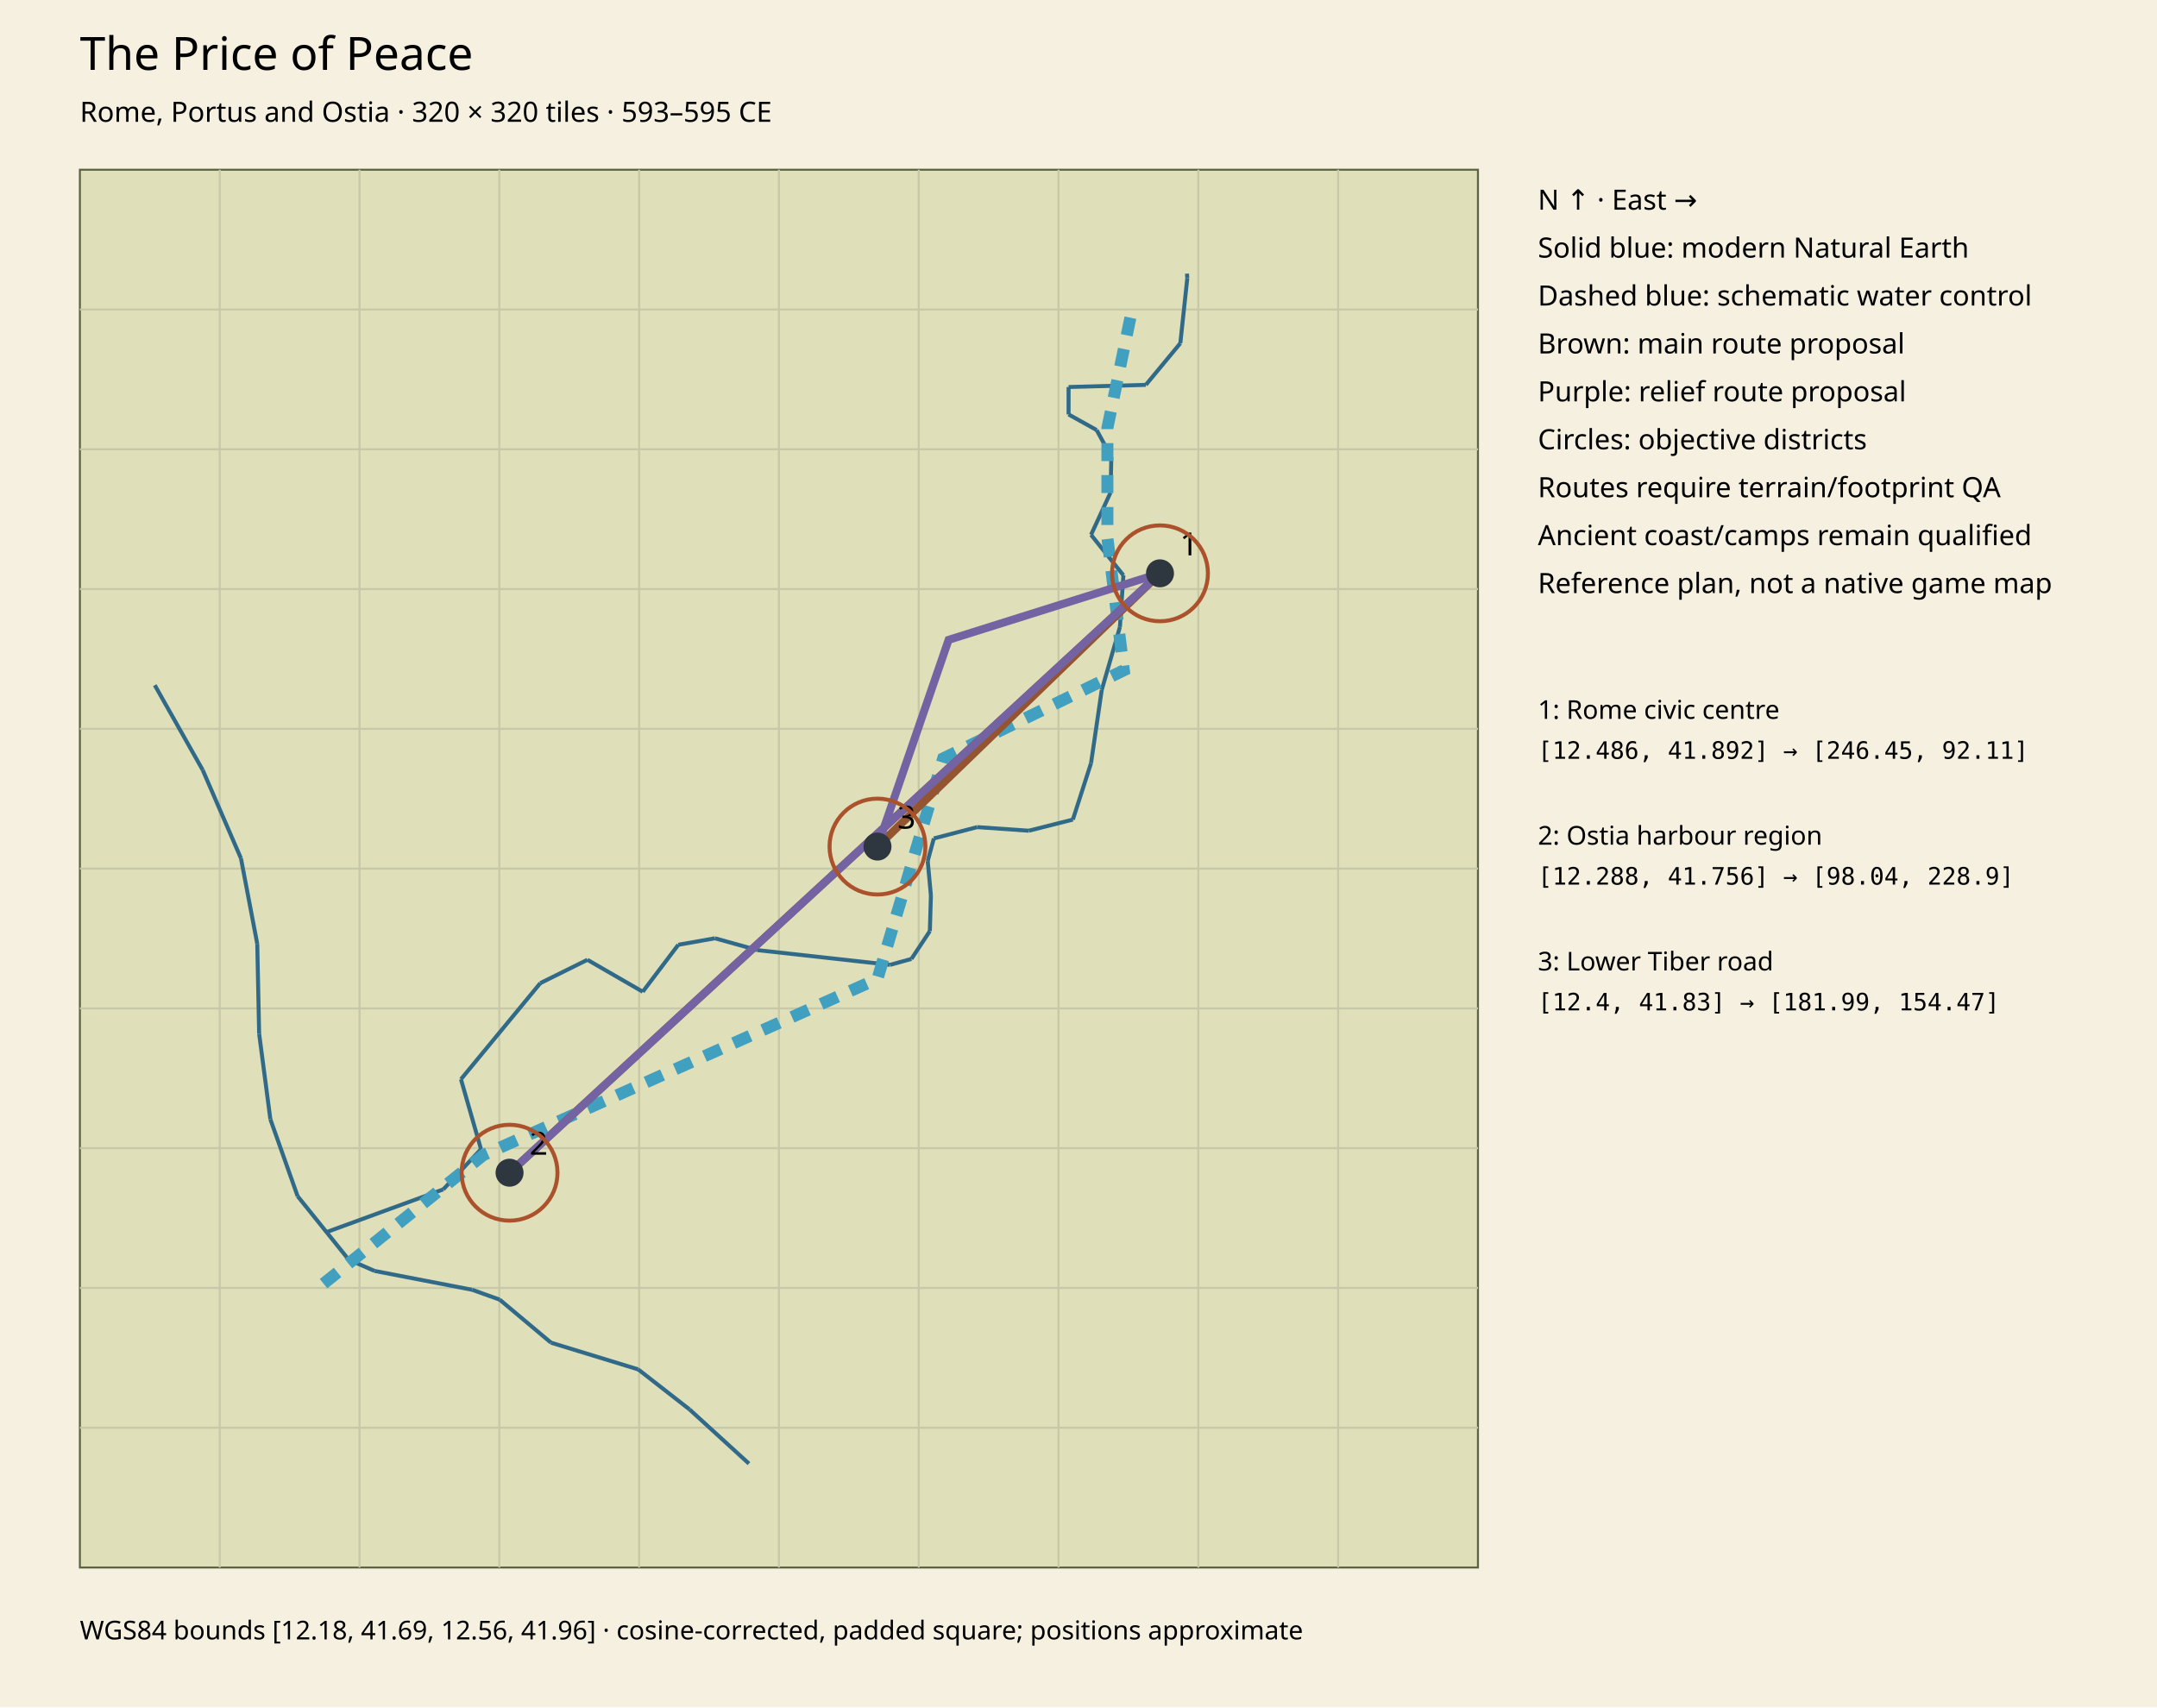
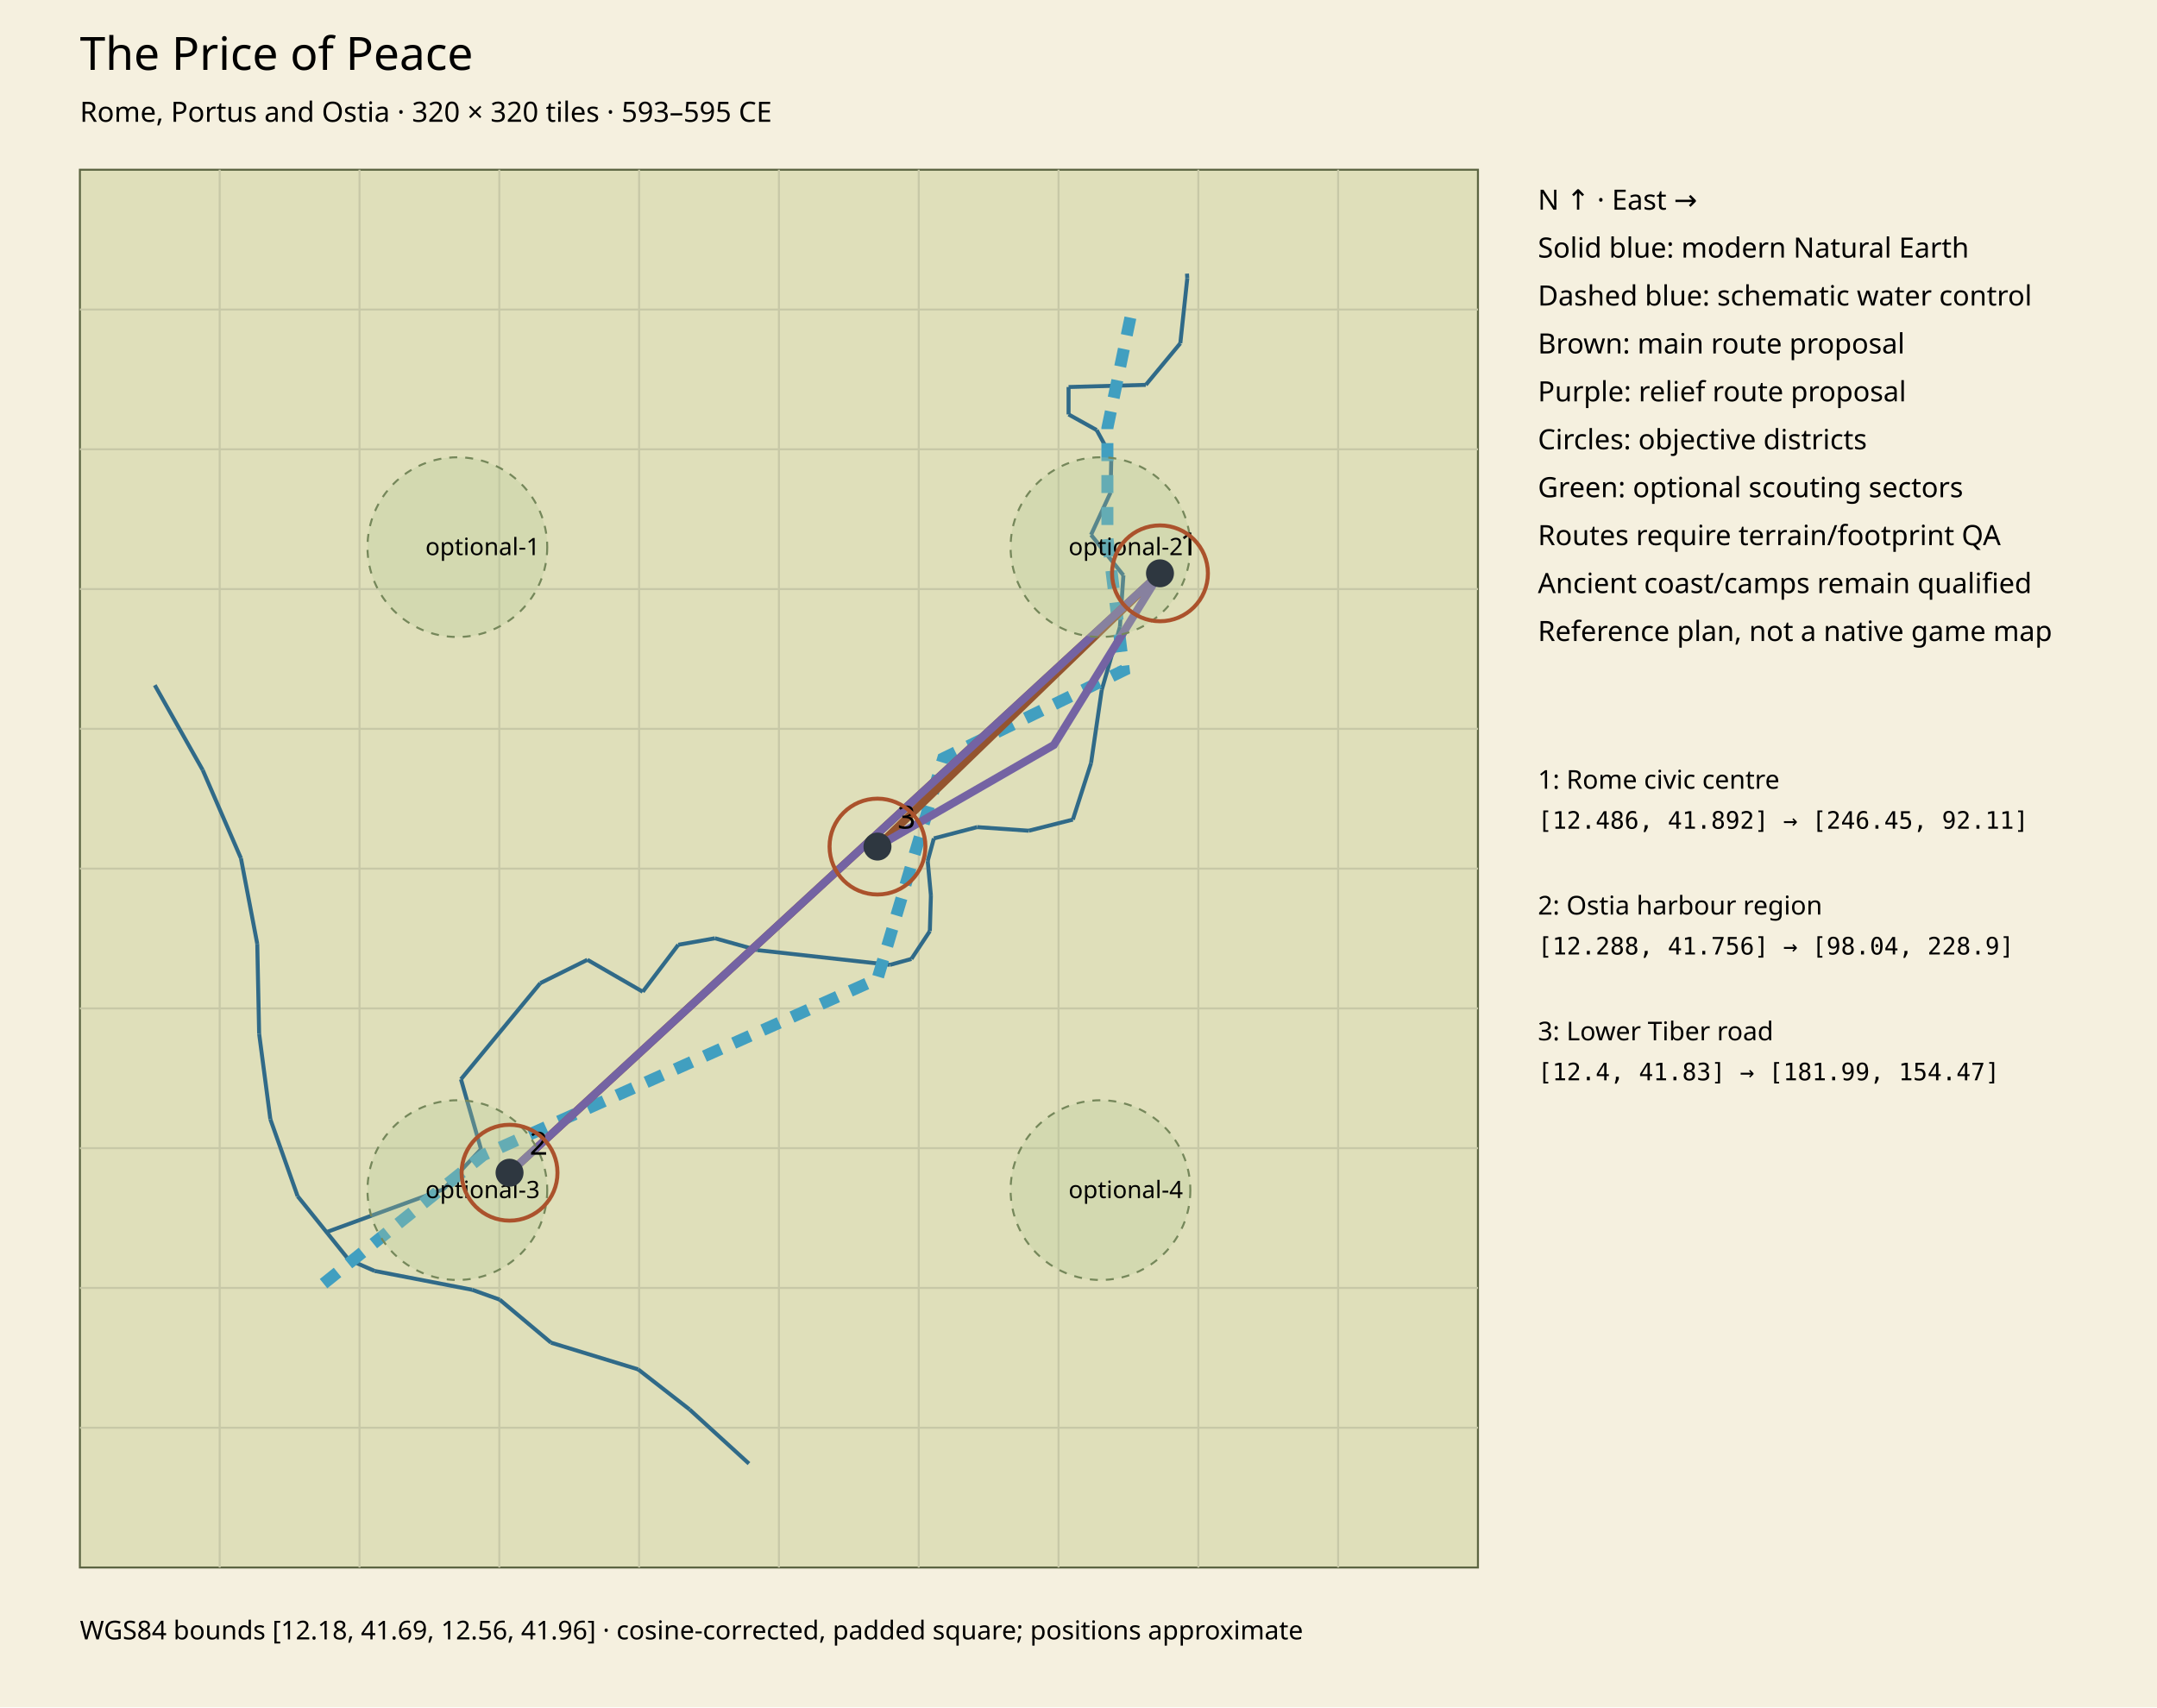
<svg xmlns="http://www.w3.org/2000/svg" viewBox="0 0 1080 855" role="img" aria-label="The Price of Peace: geographic design controls">
  <rect width="1080" height="855" fill="#f5f0df" />
  <text x="40" y="35" font-family="sans-serif" font-size="23">The Price of Peace</text>
  <text x="40" y="61" font-family="sans-serif" font-size="14">Rome, Portus and Ostia · 320 × 320 tiles · 593–595 CE</text>
  <rect x="40" y="85" width="700" height="700" fill="#dfdfba" stroke="#5c6542" />
  <path d="M 110 85 V785 M40 155 H740" stroke="#c7c8a7" fill="none" />
  <path d="M 180 85 V785 M40 225 H740" stroke="#c7c8a7" fill="none" />
  <path d="M 250 85 V785 M40 295 H740" stroke="#c7c8a7" fill="none" />
  <path d="M 320 85 V785 M40 365 H740" stroke="#c7c8a7" fill="none" />
  <path d="M 390 85 V785 M40 435 H740" stroke="#c7c8a7" fill="none" />
  <path d="M 460 85 V785 M40 505 H740" stroke="#c7c8a7" fill="none" />
  <path d="M 530 85 V785 M40 575 H740" stroke="#c7c8a7" fill="none" />
  <path d="M 600 85 V785 M40 645 H740" stroke="#c7c8a7" fill="none" />
  <path d="M 670 85 V785 M40 715 H740" stroke="#c7c8a7" fill="none" />
  <polyline points="374.99,732.97 345.24,705.83" fill="none" stroke="#306a88" stroke-width="2" />
  <polyline points="345.24,705.83 319.54,685.79" fill="none" stroke="#306a88" stroke-width="2" />
  <polyline points="319.54,685.79 275.89,672.41" fill="none" stroke="#306a88" stroke-width="2" />
  <polyline points="275.89,672.41 250.20,650.86" fill="none" stroke="#306a88" stroke-width="2" />
  <polyline points="250.20,650.86 236.42,645.92" fill="none" stroke="#306a88" stroke-width="2" />
  <polyline points="236.42,645.92 187.57,636.49" fill="none" stroke="#306a88" stroke-width="2" />
  <polyline points="187.57,636.49 174.58,630.82" fill="none" stroke="#306a88" stroke-width="2" />
  <polyline points="174.58,630.82 149.02,599.05" fill="none" stroke="#306a88" stroke-width="2" />
  <polyline points="149.02,599.05 135.37,560.52" fill="none" stroke="#306a88" stroke-width="2" />
  <polyline points="135.37,560.52 129.75,517.68" fill="none" stroke="#306a88" stroke-width="2" />
  <polyline points="129.75,517.68 128.81,472.68" fill="none" stroke="#306a88" stroke-width="2" />
  <polyline points="128.81,472.68 120.64,429.84" fill="none" stroke="#306a88" stroke-width="2" />
  <polyline points="120.64,429.84 101.51,385.65" fill="none" stroke="#306a88" stroke-width="2" />
  <polyline points="101.51,385.65 77.50,343.14" fill="none" stroke="#306a88" stroke-width="2" />
  <polyline points="594.32,137.03 594.47,139.40" fill="none" stroke="#306a88" stroke-width="2" />
  <polyline points="594.47,139.40 590.98,171.90" fill="none" stroke="#306a88" stroke-width="2" />
  <polyline points="590.98,171.90 573.71,192.74" fill="none" stroke="#306a88" stroke-width="2" />
  <polyline points="573.71,192.74 535.03,193.82" fill="none" stroke="#306a88" stroke-width="2" />
  <polyline points="535.03,193.82 535.03,207.55" fill="none" stroke="#306a88" stroke-width="2" />
  <polyline points="535.03,207.55 549.09,215.37" fill="none" stroke="#306a88" stroke-width="2" />
  <polyline points="549.09,215.37 556.44,228.84" fill="none" stroke="#306a88" stroke-width="2" />
  <polyline points="556.44,228.84 556.05,246.64" fill="none" stroke="#306a88" stroke-width="2" />
  <polyline points="556.05,246.64 546.28,267.83" fill="none" stroke="#306a88" stroke-width="2" />
  <polyline points="546.28,267.83 562.48,288.11" fill="none" stroke="#306a88" stroke-width="2" />
  <polyline points="562.48,288.11 560.74,313.98" fill="none" stroke="#306a88" stroke-width="2" />
  <polyline points="560.74,313.98 551.64,345.51" fill="none" stroke="#306a88" stroke-width="2" />
  <polyline points="551.64,345.51 546.28,382.16" fill="none" stroke="#306a88" stroke-width="2" />
  <polyline points="546.28,382.16 537.18,410.45" fill="none" stroke="#306a88" stroke-width="2" />
  <polyline points="537.18,410.45 515.10,416.02" fill="none" stroke="#306a88" stroke-width="2" />
  <polyline points="515.10,416.02 489.25,414.22" fill="none" stroke="#306a88" stroke-width="2" />
  <polyline points="489.25,414.22 467.57,419.88" fill="none" stroke="#306a88" stroke-width="2" />
  <polyline points="467.57,419.88 464.50,431.18" fill="none" stroke="#306a88" stroke-width="2" />
  <polyline points="464.50,431.18 466.10,448.43" fill="none" stroke="#306a88" stroke-width="2" />
  <polyline points="466.10,448.43 465.57,466.29" fill="none" stroke="#306a88" stroke-width="2" />
  <polyline points="465.57,466.29 456.34,480.23" fill="none" stroke="#306a88" stroke-width="2" />
  <polyline points="456.34,480.23 445.63,483.19" fill="none" stroke="#306a88" stroke-width="2" />
  <polyline points="445.63,483.19 379.23,475.82" fill="none" stroke="#306a88" stroke-width="2" />
  <polyline points="379.23,475.82 357.96,469.89" fill="none" stroke="#306a88" stroke-width="2" />
  <polyline points="357.96,469.89 339.62,473.14" fill="none" stroke="#306a88" stroke-width="2" />
  <polyline points="339.62,473.14 321.82,496.66" fill="none" stroke="#306a88" stroke-width="2" />
  <polyline points="321.82,496.66 294.11,480.66" fill="none" stroke="#306a88" stroke-width="2" />
  <polyline points="294.11,480.66 270.54,492.34" fill="none" stroke="#306a88" stroke-width="2" />
  <polyline points="270.54,492.34 230.80,540.48" fill="none" stroke="#306a88" stroke-width="2" />
  <polyline points="230.80,540.48 240.83,575.50" fill="none" stroke="#306a88" stroke-width="2" />
  <polyline points="240.83,575.50 221.96,595.63" fill="none" stroke="#306a88" stroke-width="2" />
  <polyline points="221.96,595.63 163.34,617.09" fill="none" stroke="#306a88" stroke-width="2" />
  <polyline points="565.99,159.10 554.47,214.29 554.47,269.46 562.70,335.68 472.24,379.81 439.35,490.19 241.97,578.47 159.75,644.67" fill="none" stroke="#419fc0" stroke-width="6" stroke-dasharray="9 7" />
  <polyline points="439.35,423.96 580.80,287.12 255.13,587.29" fill="none" stroke="#94542f" stroke-width="4" />
-   <polyline points="439.35,423.96 474.97,320.43 580.80,287.12 255.13,587.29" fill="none" stroke="#7463a3" stroke-width="4" />
+   <polyline points="439.35,423.96 527.63,373.10 580.80,287.12 255.13,587.29" fill="none" stroke="#7463a3" stroke-width="4" />
+   <circle cx="229.00" cy="274.00" r="45" fill="#b6c997" fill-opacity=".3" stroke="#75875a" stroke-dasharray="4 4" />
+   <text x="213.00" y="278.00" font-family="sans-serif" font-size="12">optional-1</text>
+   <circle cx="551.00" cy="274.00" r="45" fill="#b6c997" fill-opacity=".3" stroke="#75875a" stroke-dasharray="4 4" />
+   <text x="535.00" y="278.00" font-family="sans-serif" font-size="12">optional-2</text>
+   <circle cx="229.00" cy="596.00" r="45" fill="#b6c997" fill-opacity=".3" stroke="#75875a" stroke-dasharray="4 4" />
+   <text x="213.00" y="600.00" font-family="sans-serif" font-size="12">optional-3</text>
+   <circle cx="551.00" cy="596.00" r="45" fill="#b6c997" fill-opacity=".3" stroke="#75875a" stroke-dasharray="4 4" />
+   <text x="535.00" y="600.00" font-family="sans-serif" font-size="12">optional-4</text>
  <circle cx="580.80" cy="287.12" r="7" fill="#2e3740" />
  <text x="590.80" y="278.12" font-family="sans-serif" font-size="16">1</text>
  <circle cx="255.13" cy="587.29" r="7" fill="#2e3740" />
  <text x="265.13" y="578.29" font-family="sans-serif" font-size="16">2</text>
  <circle cx="439.35" cy="423.96" r="7" fill="#2e3740" />
  <text x="449.35" y="414.96" font-family="sans-serif" font-size="16">3</text>
  <circle cx="439.35" cy="423.96" r="24" fill="none" stroke="#ab522c" stroke-width="2" />
  <circle cx="580.80" cy="287.12" r="24" fill="none" stroke="#ab522c" stroke-width="2" />
  <circle cx="255.13" cy="587.29" r="24" fill="none" stroke="#ab522c" stroke-width="2" />
  <text x="770" y="105" font-family="sans-serif" font-size="14">N ↑ · East →</text>
  <text x="770" y="129" font-family="sans-serif" font-size="14">Solid blue: modern Natural Earth</text>
  <text x="770" y="153" font-family="sans-serif" font-size="14">Dashed blue: schematic water control</text>
  <text x="770" y="177" font-family="sans-serif" font-size="14">Brown: main route proposal</text>
  <text x="770" y="201" font-family="sans-serif" font-size="14">Purple: relief route proposal</text>
  <text x="770" y="225" font-family="sans-serif" font-size="14">Circles: objective districts</text>
-   <text x="770" y="249" font-family="sans-serif" font-size="14">Routes require terrain/footprint QA</text>
-   <text x="770" y="273" font-family="sans-serif" font-size="14">Ancient coast/camps remain qualified</text>
-   <text x="770" y="297" font-family="sans-serif" font-size="14">Reference plan, not a native game map</text>
-   <text x="770" y="360" font-family="sans-serif" font-size="13">1: Rome civic centre</text>
-   <text x="770" y="380" font-family="monospace" font-size="12">[12.486, 41.892] → [246.45, 92.11]</text>
-   <text x="770" y="423" font-family="sans-serif" font-size="13">2: Ostia harbour region</text>
-   <text x="770" y="443" font-family="monospace" font-size="12">[12.288, 41.756] → [98.04, 228.9]</text>
-   <text x="770" y="486" font-family="sans-serif" font-size="13">3: Lower Tiber road</text>
-   <text x="770" y="506" font-family="monospace" font-size="12">[12.4, 41.83] → [181.99, 154.47]</text>
+   <text x="770" y="249" font-family="sans-serif" font-size="14">Green: optional scouting sectors</text>
+   <text x="770" y="273" font-family="sans-serif" font-size="14">Routes require terrain/footprint QA</text>
+   <text x="770" y="297" font-family="sans-serif" font-size="14">Ancient coast/camps remain qualified</text>
+   <text x="770" y="321" font-family="sans-serif" font-size="14">Reference plan, not a native game map</text>
+   <text x="770" y="395" font-family="sans-serif" font-size="13">1: Rome civic centre</text>
+   <text x="770" y="415" font-family="monospace" font-size="12">[12.486, 41.892] → [246.45, 92.11]</text>
+   <text x="770" y="458" font-family="sans-serif" font-size="13">2: Ostia harbour region</text>
+   <text x="770" y="478" font-family="monospace" font-size="12">[12.288, 41.756] → [98.04, 228.9]</text>
+   <text x="770" y="521" font-family="sans-serif" font-size="13">3: Lower Tiber road</text>
+   <text x="770" y="541" font-family="monospace" font-size="12">[12.4, 41.83] → [181.99, 154.47]</text>
  <text x="40" y="821" font-family="sans-serif" font-size="13">WGS84 bounds [12.18, 41.69, 12.56, 41.96] · cosine-corrected, padded square; positions approximate</text>
</svg>
